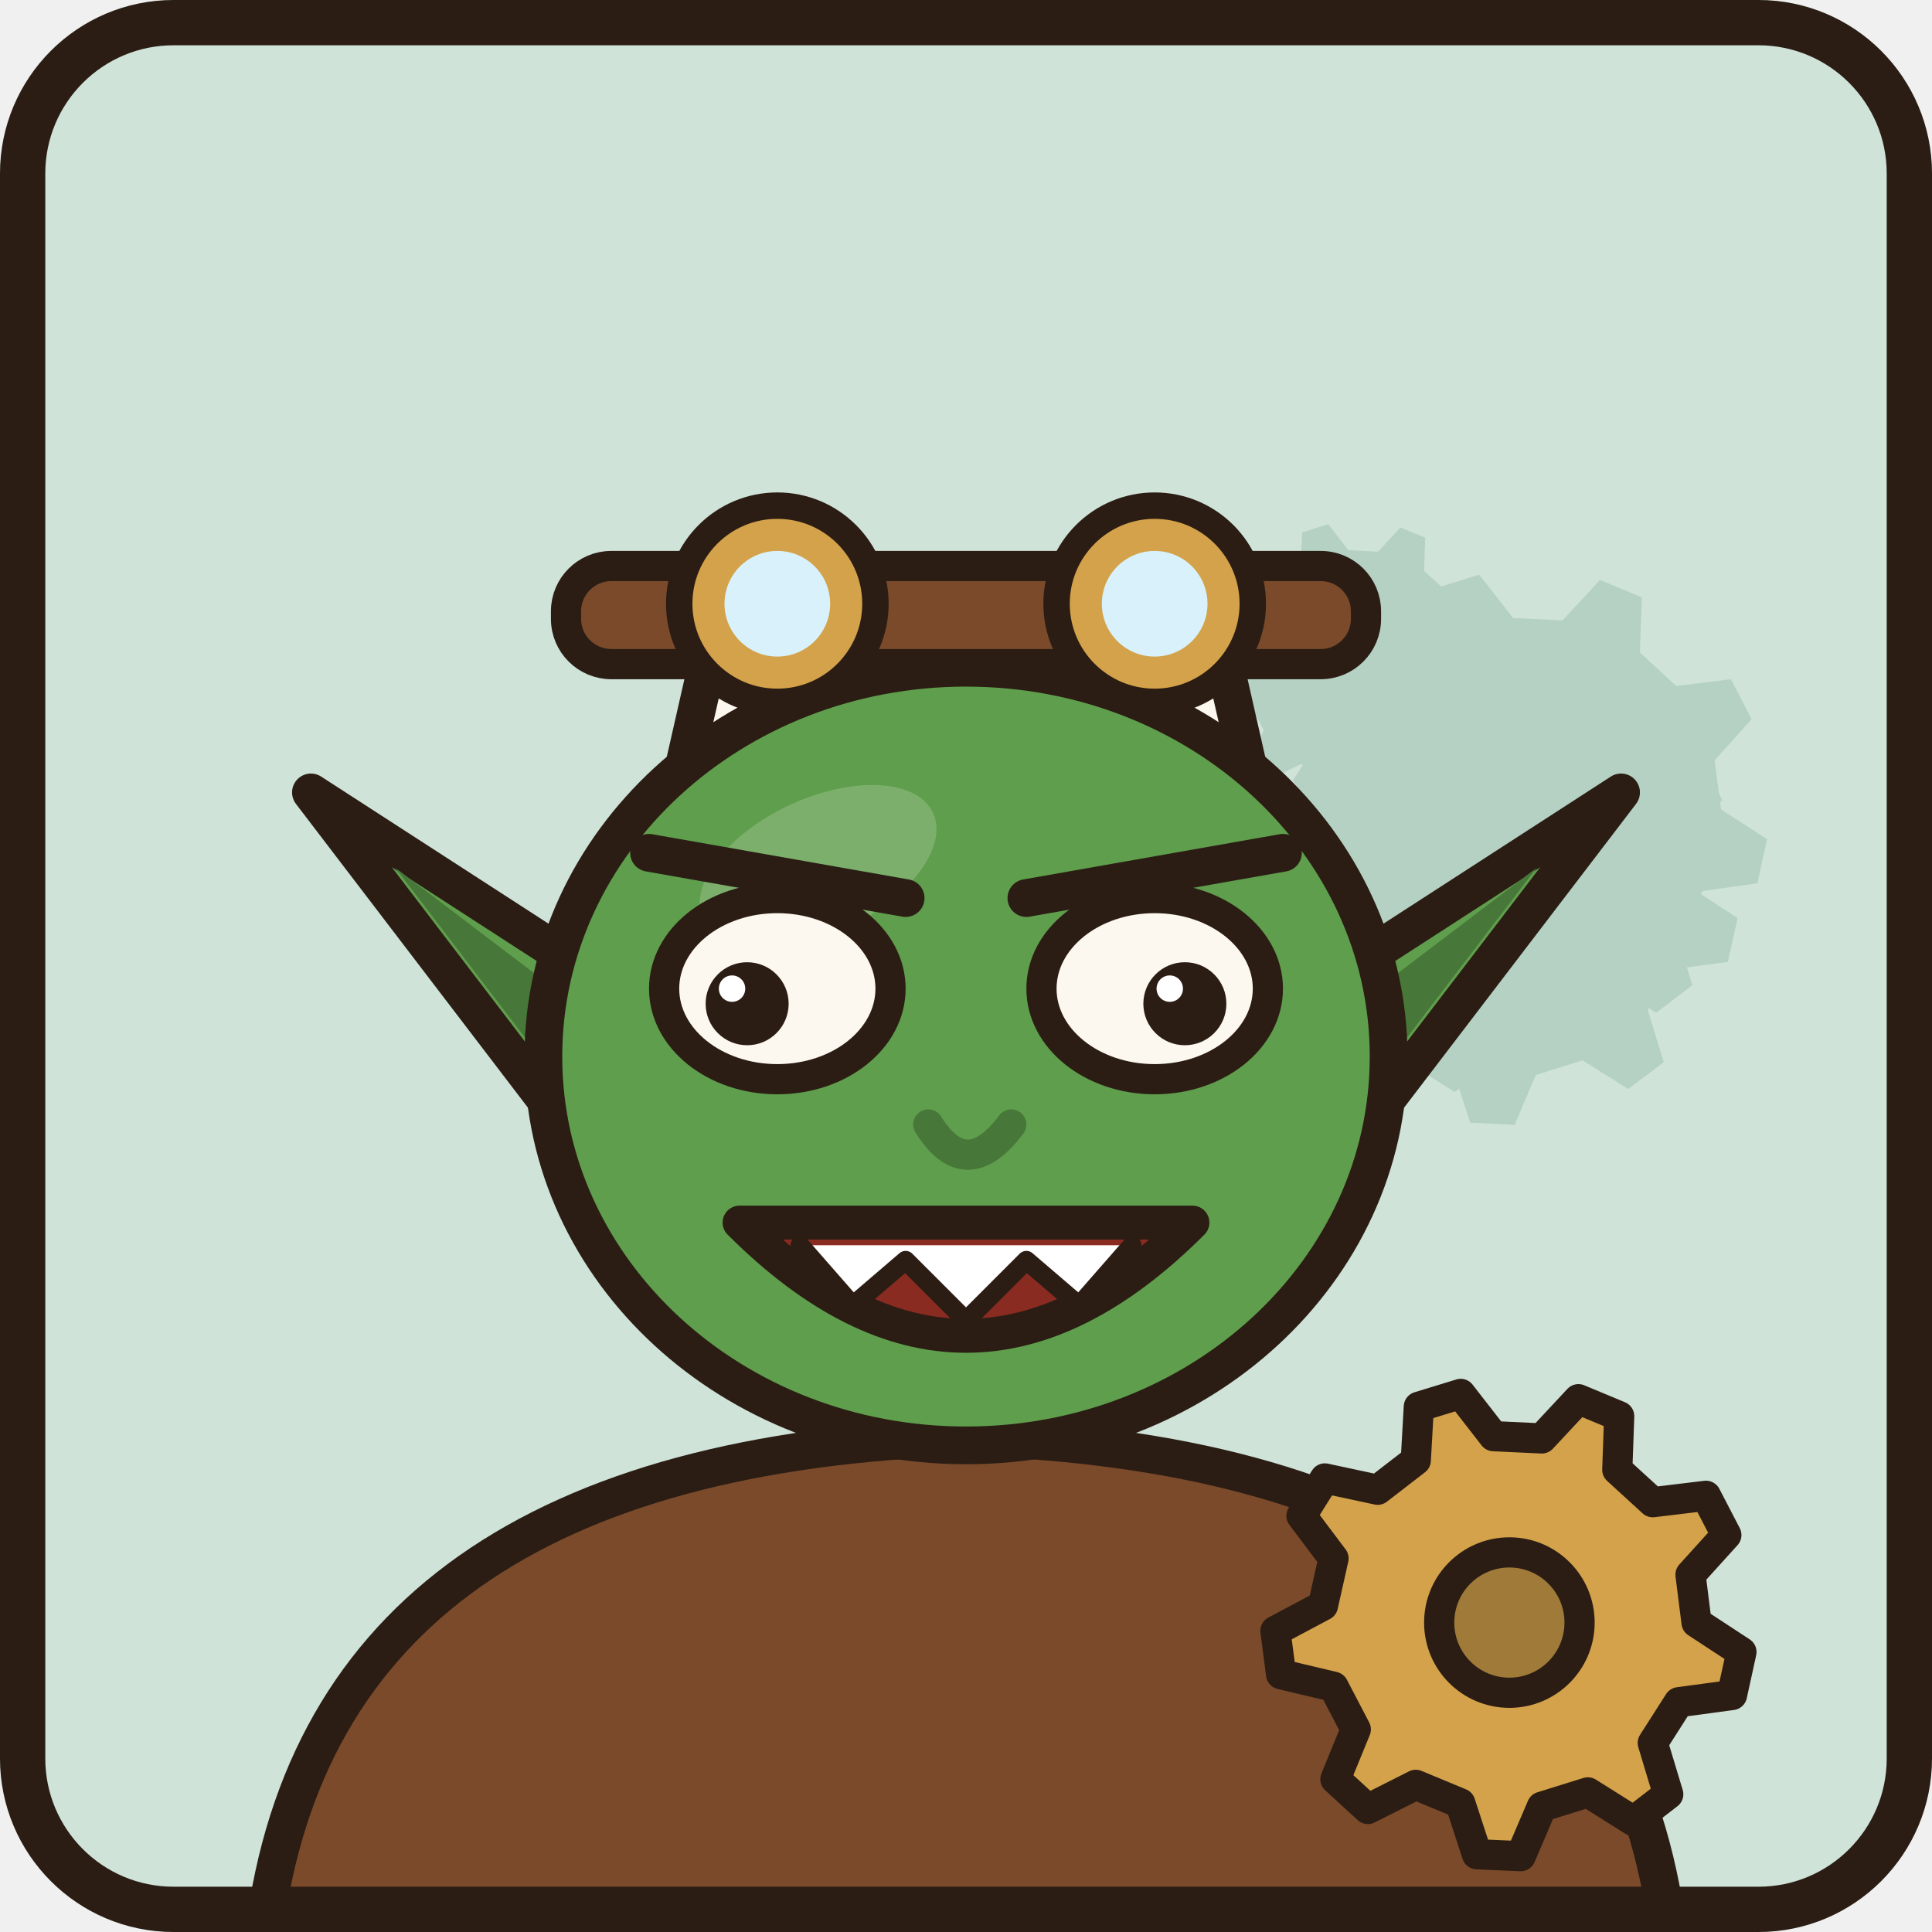
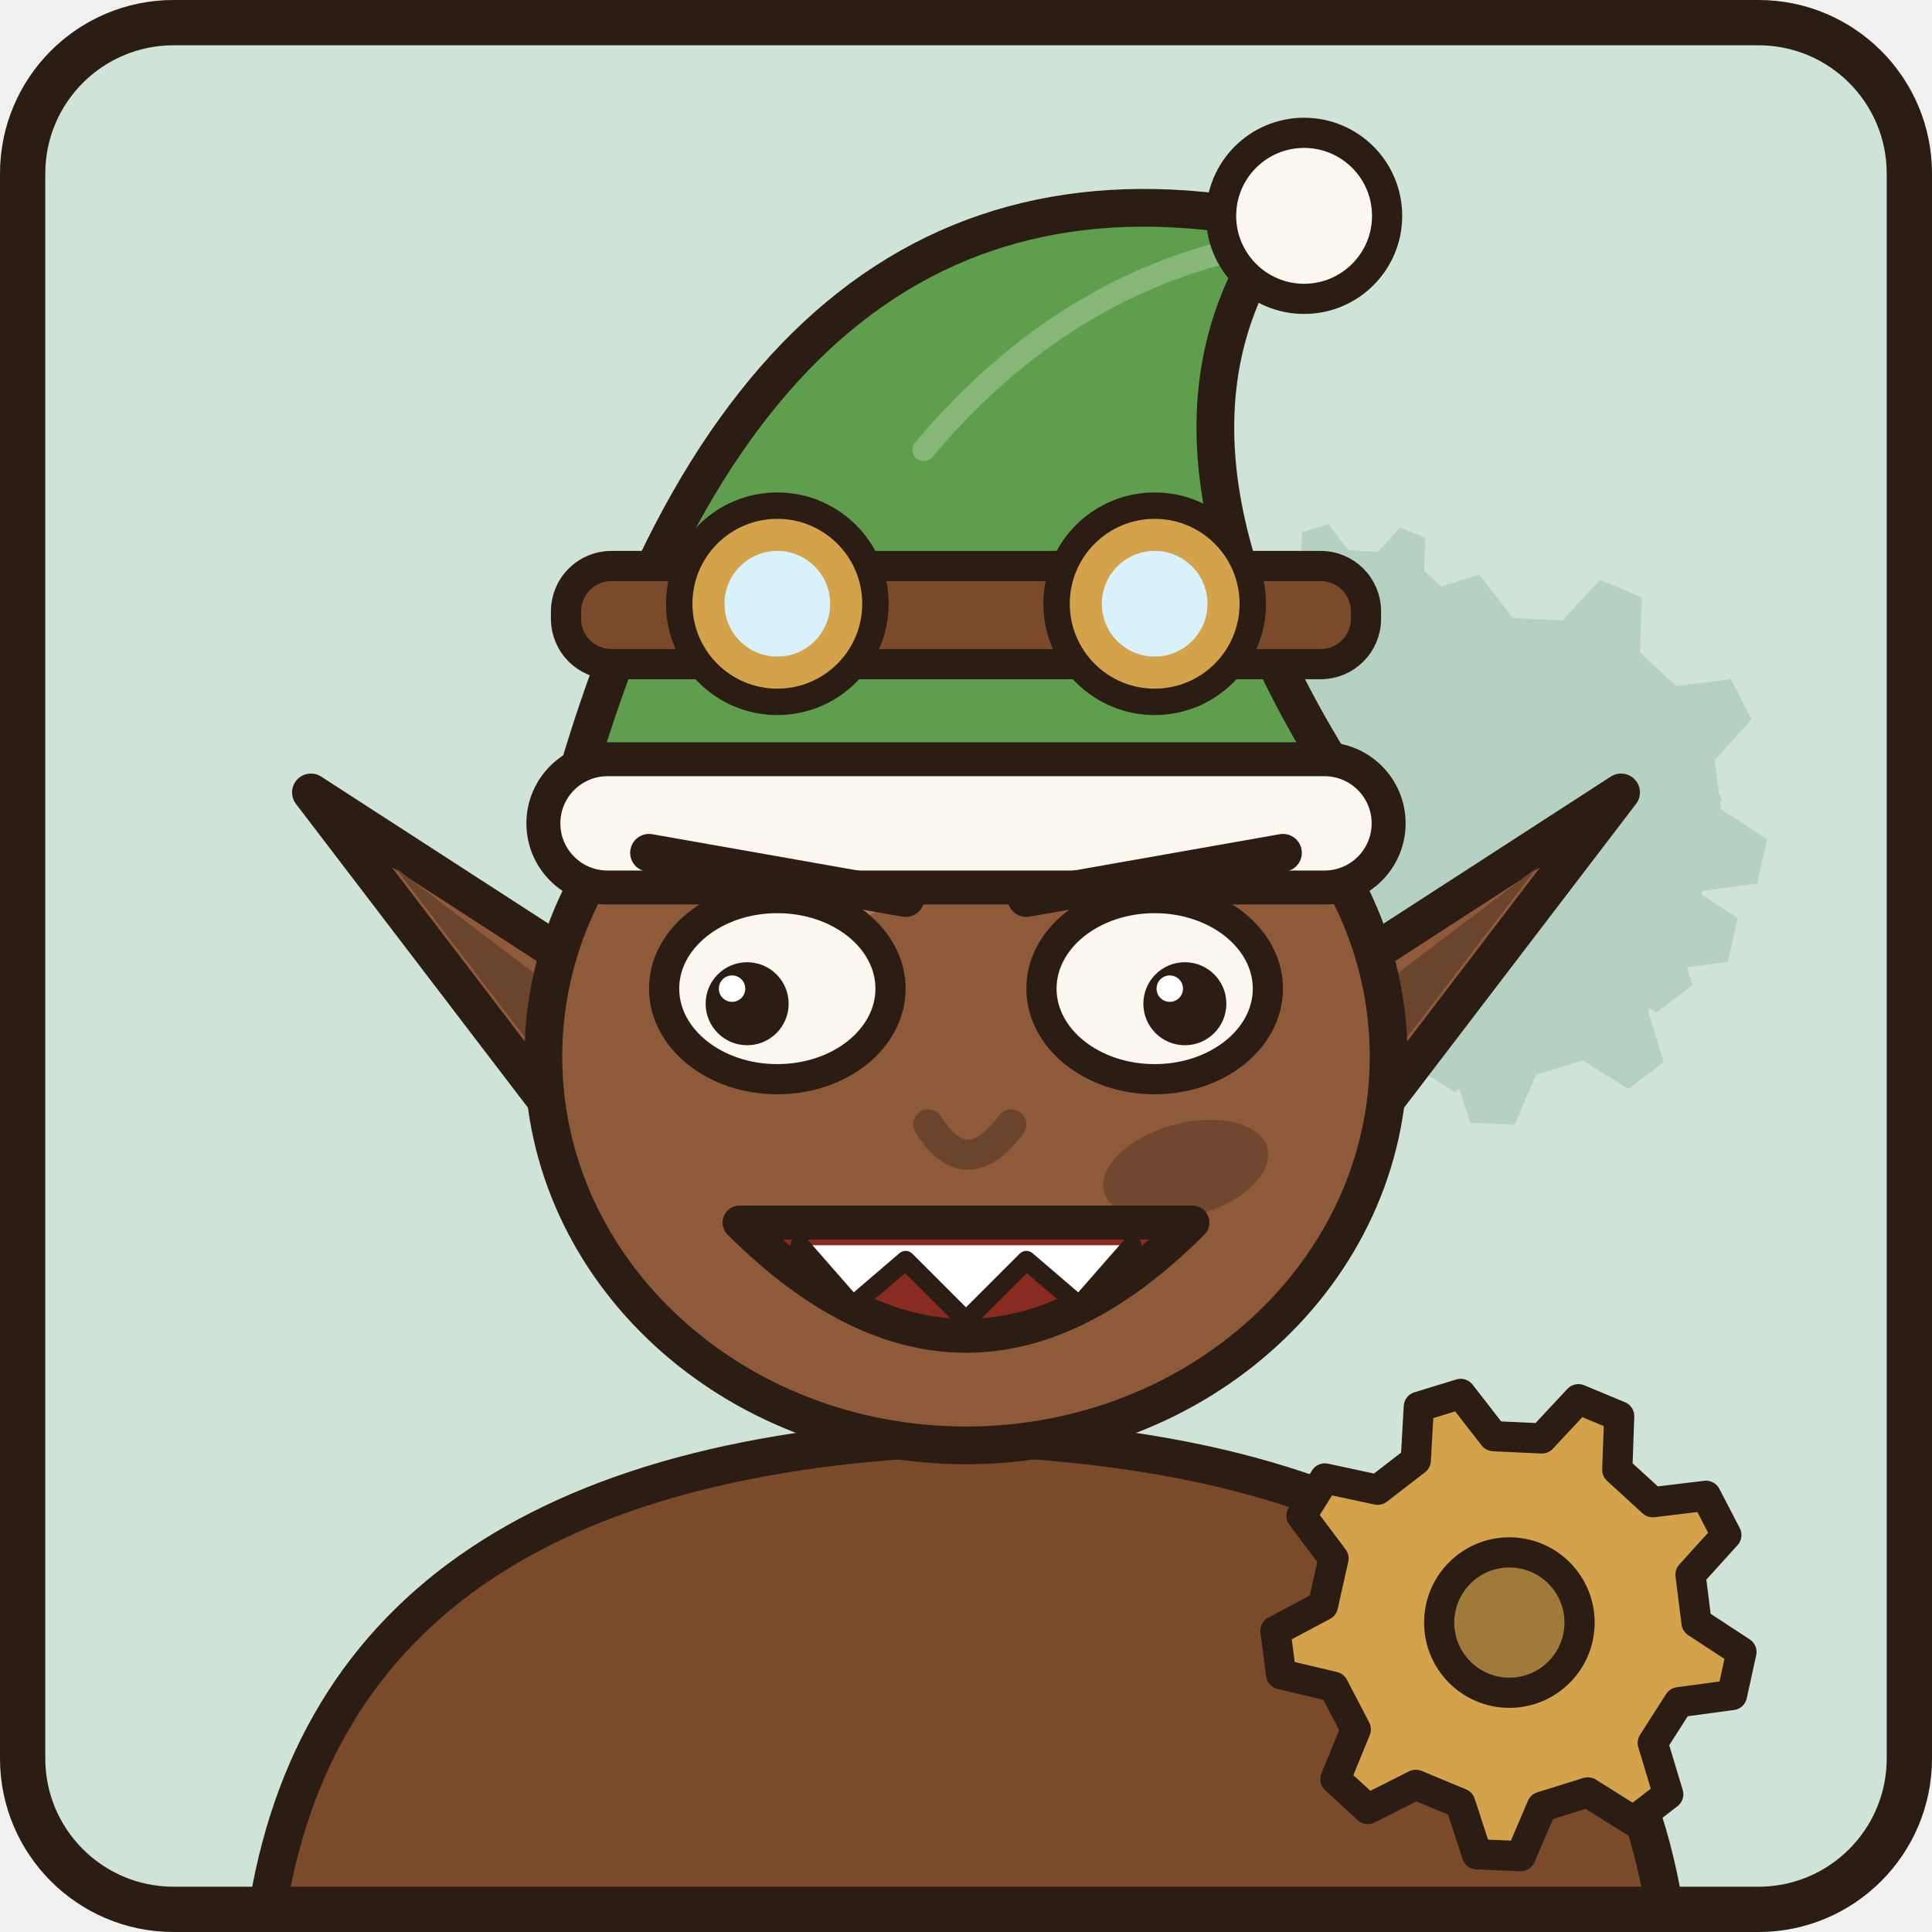
- <svg xmlns="http://www.w3.org/2000/svg" viewBox="0 0 512 512" width="512" height="512" role="img" aria-label="Cog Pincher (common, Toy Workshop): green imp with brass goggles pushed up on its forehead, clutching a stolen brass gear">
+ <svg xmlns="http://www.w3.org/2000/svg" viewBox="0 0 512 512" width="512" height="512" role="img" aria-label="Cog Pincher (common, Toy Workshop): hexed toymaker elf in a green cap with brass goggles pushed up on its forehead, clutching a stolen brass gear">
  <defs>
    <clipPath id="card">
      <rect x="0" y="0" width="512" height="512" rx="46" />
    </clipPath>
  </defs>
  <g>
    <rect x="0" y="0" width="512" height="512" rx="46" fill="#cfe3d9" />
    <g clip-path="url(#card)">
      <g>
        <polygon points="456.1,214.5 468.3,222.4 465.7,234.1 451.3,236.1 444.2,247.2 448.5,261.1 438.9,268.4 426.6,260.7 414.1,264.6 408.3,278.0 396.4,277.5 391.9,263.6 379.8,258.5 366.8,265.1 358.0,257.0 363.5,243.5 357.4,231.9 343.2,228.6 341.7,216.7 354.6,209.9 357.4,197.1 348.7,185.4 355.1,175.3 369.4,178.4 379.8,170.4 380.6,155.8 392.0,152.3 401.0,163.8 414.1,164.4 424.0,153.7 435.1,158.3 434.6,172.9 444.2,181.8 458.7,180.0 464.2,190.6 454.4,201.5" fill="#b5d1c3" stroke="#2b1d14" stroke-width="0" stroke-linejoin="round" stroke-linecap="round" />
      </g>
      <g>
        <polygon points="448.5,235.5 460.5,243.3 457.9,254.9 443.7,256.8 436.7,267.7 440.9,281.5 431.5,288.6 419.4,281.0 407.0,284.9 401.4,298.1 389.6,297.5 385.2,283.9 373.3,278.9 360.5,285.4 351.8,277.4 357.2,264.1 351.2,252.6 337.2,249.4 335.7,237.7 348.4,230.9 351.2,218.3 342.6,206.9 349.0,196.9 363.0,199.9 373.3,192.1 374.1,177.7 385.3,174.2 394.1,185.5 407.0,186.1 416.9,175.6 427.8,180.2 427.2,194.5 436.7,203.3 451.0,201.6 456.4,212.0 446.8,222.7" fill="#b5d1c3" stroke="#2b1d14" stroke-width="0" stroke-linejoin="round" stroke-linecap="round" />
      </g>
      <g>
        <polygon points="390.3,176.1 397.6,180.9 396.1,187.9 387.4,189.1 383.2,195.7 385.7,204.1 380.0,208.4 372.6,203.8 365.2,206.1 361.7,214.1 354.6,213.8 351.9,205.5 344.7,202.5 336.9,206.4 331.6,201.6 334.9,193.5 331.3,186.5 322.8,184.6 321.8,177.5 329.6,173.4 331.3,165.7 326.0,158.7 329.9,152.7 338.4,154.5 344.7,149.8 345.1,141.1 352.0,138.9 357.3,145.8 365.2,146.2 371.1,139.8 377.7,142.5 377.4,151.3 383.2,156.6 391.9,155.5 395.2,161.9 389.3,168.4" fill="#b5d1c3" stroke="#2b1d14" stroke-width="0" stroke-linejoin="round" stroke-linecap="round" />
      </g>
      <g>
        <polygon points="395.7,257.5 402.9,262.2 401.4,269.1 392.8,270.3 388.6,276.8 391.1,285.1 385.5,289.4 378.2,284.8 370.7,287.2 367.4,295.1 360.3,294.8 357.6,286.6 350.4,283.6 342.7,287.5 337.5,282.7 340.8,274.7 337.2,267.8 328.8,265.8 327.9,258.8 335.5,254.7 337.2,247.2 332.0,240.2 335.8,234.3 344.3,236.1 350.4,231.4 350.9,222.7 357.7,220.6 363.0,227.4 370.7,227.8 376.7,221.5 383.2,224.2 382.9,232.8 388.6,238.1 397.2,237.1 400.5,243.4 394.7,249.8" fill="#b5d1c3" stroke="#2b1d14" stroke-width="0" stroke-linejoin="round" stroke-linecap="round" />
      </g>
    </g>
    <path d="M70 512 Q86 386.4 256 380.8 Q426 386.4 442 512 Z" fill="#7a4a2b" stroke="#2b1d14" stroke-width="10" stroke-linejoin="round" stroke-linecap="round" />
-     <path d="M159.68 260 L82.4 210 L166.4 320 Z" fill="#5f9e4c" stroke="#2b1d14" stroke-width="10" stroke-linejoin="round" stroke-linecap="round" />
-     <path d="M352.32 260 L429.6 210 L345.6 320 Z" fill="#5f9e4c" stroke="#2b1d14" stroke-width="10" stroke-linejoin="round" stroke-linecap="round" />
-     <path d="M149.6 264 L104.8 230 L155.2 296 Z" fill="#477739" />
-     <path d="M362.4 264 L407.2 230 L356.8 296 Z" fill="#477739" />
-     <path d="M216.8 209.2 L194.4 145.2 L177.6 219.2 Z" fill="#fdf8ef" stroke="#2b1d14" stroke-width="10" stroke-linejoin="round" stroke-linecap="round" />
-     <path d="M295.2 209.2 L317.6 145.2 L334.4 219.2 Z" fill="#fdf8ef" stroke="#2b1d14" stroke-width="10" stroke-linejoin="round" stroke-linecap="round" />
-     <ellipse cx="256" cy="280" rx="112" ry="103.04" fill="#5f9e4c" stroke="#2b1d14" stroke-width="10" stroke-linejoin="round" stroke-linecap="round" />
+     <path d="M159.68 260 L82.4 210 L166.4 320 Z" fill="#8f5a3a" stroke="#2b1d14" stroke-width="10" stroke-linejoin="round" stroke-linecap="round" />
+     <path d="M352.32 260 L429.6 210 L345.6 320 Z" fill="#8f5a3a" stroke="#2b1d14" stroke-width="10" stroke-linejoin="round" stroke-linecap="round" />
+     <path d="M149.6 264 L104.8 230 L155.2 296 Z" fill="#6b442c" />
+     <path d="M362.4 264 L407.2 230 L356.8 296 Z" fill="#6b442c" />
+     <ellipse cx="256" cy="280" rx="112" ry="103.04" fill="#8f5a3a" stroke="#2b1d14" stroke-width="10" stroke-linejoin="round" stroke-linecap="round" />
    <ellipse cx="216.8" cy="229.6" rx="33.6" ry="17.92" fill="#ffffff" opacity="0.18" transform="rotate(-25 216.8 229.6)" />
-     <path d="M246 298 Q256 314 268 298" fill="none" stroke="#477739" stroke-width="8" stroke-linejoin="round" stroke-linecap="round" />
+     <path d="M246 298 Q256 314 268 298" fill="none" stroke="#6b442c" stroke-width="8" stroke-linejoin="round" stroke-linecap="round" />
+     <ellipse cx="314.24" cy="310" rx="22.4" ry="12.32" fill="#2b1d14" opacity="0.3" transform="rotate(-15 314.24 310)" />
+     <path d="M149.6 217.2 Q200 29.2 340 59.2 Q295.2 119.2 362.4 217.2 Z" fill="#5f9e4c" stroke="#2b1d14" stroke-width="10" stroke-linejoin="round" stroke-linecap="round" />
+     <path d="M244.8 119.2 Q278.4 79.2 323.2 67.2" fill="none" stroke="#87b679" stroke-width="6" stroke-linejoin="round" stroke-linecap="round" />
+     <circle cx="345.6" cy="57.2" r="22" fill="#fdf8ef" stroke="#2b1d14" stroke-width="8" stroke-linejoin="round" stroke-linecap="round" />
+     <rect x="144" y="201.2" width="224" height="34" rx="17" fill="#fdf8ef" stroke="#2b1d14" stroke-width="9" stroke-linejoin="round" stroke-linecap="round" />
    <ellipse cx="206" cy="262" rx="30" ry="24" fill="#fdf8ef" stroke="#2b1d14" stroke-width="8" stroke-linejoin="round" stroke-linecap="round" />
    <circle cx="198" cy="266" r="11" fill="#2b1d14" />
    <circle cx="194" cy="262" r="3.5" fill="#ffffff" />
    <path d="M172 226 L240 238" fill="none" stroke="#2b1d14" stroke-width="10" stroke-linejoin="round" stroke-linecap="round" />
    <ellipse cx="306" cy="262" rx="30" ry="24" fill="#fdf8ef" stroke="#2b1d14" stroke-width="8" stroke-linejoin="round" stroke-linecap="round" />
    <circle cx="314" cy="266" r="11" fill="#2b1d14" />
    <circle cx="310" cy="262" r="3.5" fill="#ffffff" />
    <path d="M272 238 L340 226" fill="none" stroke="#2b1d14" stroke-width="10" stroke-linejoin="round" stroke-linecap="round" />
    <path d="M196 324 Q256 384 316 324 Z" fill="#8a2b22" stroke="#2b1d14" stroke-width="9" stroke-linejoin="round" stroke-linecap="round" />
    <path d="M212 330 L226 346 L240 334 L256 350 L272 334 L286 346 L300 330" fill="#ffffff" stroke="#2b1d14" stroke-width="5" stroke-linejoin="round" stroke-linecap="round" />
    <g>
      <rect x="150" y="150" width="212" height="26" rx="12" fill="#7a4a2b" stroke="#2b1d14" stroke-width="8" stroke-linejoin="round" stroke-linecap="round" />
      <circle cx="206" cy="160" r="26" fill="#d4a24a" stroke="#2b1d14" stroke-width="7" stroke-linejoin="round" stroke-linecap="round" />
      <circle cx="306" cy="160" r="26" fill="#d4a24a" stroke="#2b1d14" stroke-width="7" stroke-linejoin="round" stroke-linecap="round" />
      <circle cx="206" cy="160" r="14" fill="#d8f1fa" />
      <circle cx="306" cy="160" r="14" fill="#d8f1fa" />
    </g>
    <g>
      <polygon points="449.6,430.0 461.5,437.8 459.0,449.2 444.9,451.1 438.0,461.9 442.1,475.5 432.9,482.6 420.8,475.0 408.6,478.8 403.0,491.9 391.4,491.4 387.0,477.9 375.2,473.0 362.5,479.4 353.9,471.5 359.3,458.3 353.4,447.0 339.5,443.7 338.0,432.2 350.6,425.5 353.4,413.0 344.9,401.7 351.1,391.8 365.1,394.8 375.2,387.0 376.0,372.8 387.1,369.4 395.8,380.6 408.6,381.2 418.3,370.8 429.1,375.3 428.6,389.5 438.0,398.1 452.1,396.4 457.5,406.8 448.0,417.3" fill="#d4a24a" stroke="#2b1d14" stroke-width="8" stroke-linejoin="round" stroke-linecap="round" />
      <circle cx="400" cy="430" r="18.6" fill="#9f7a38" stroke="#2b1d14" stroke-width="8" stroke-linejoin="round" stroke-linecap="round" />
    </g>
    <rect x="6" y="6" width="500" height="500" rx="40" fill="none" stroke="#2b1d14" stroke-width="12" />
  </g>
</svg>
